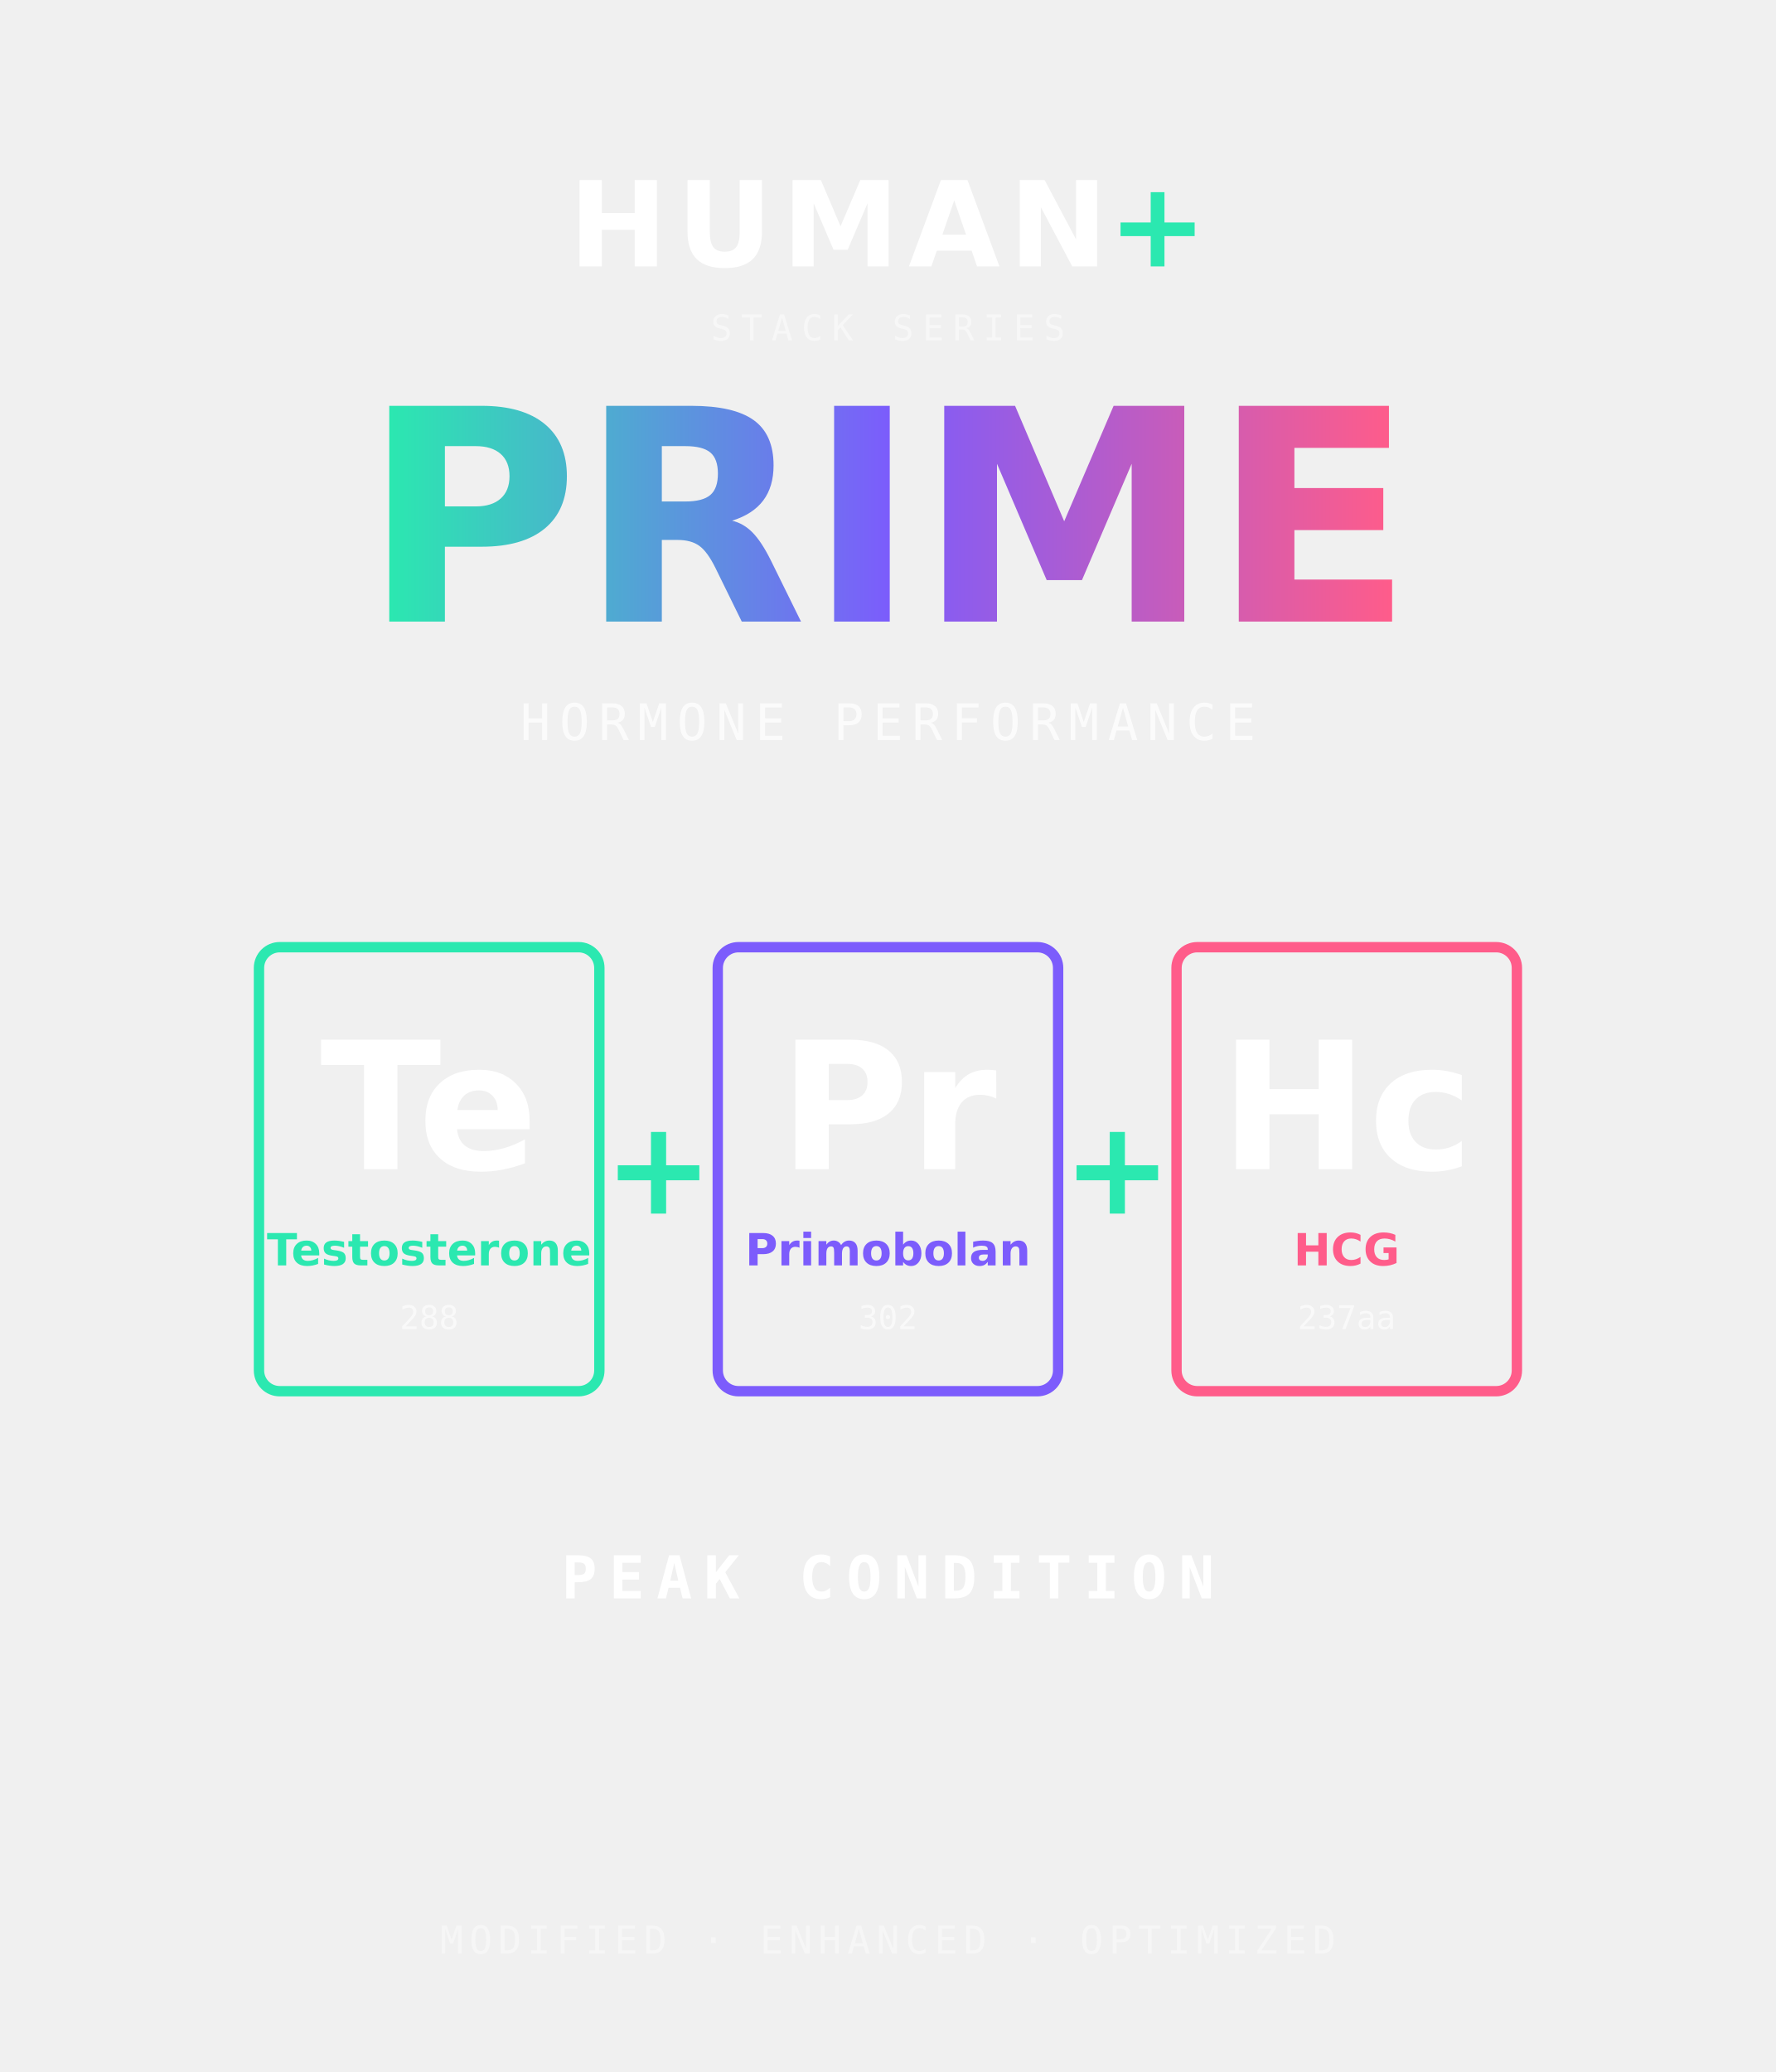
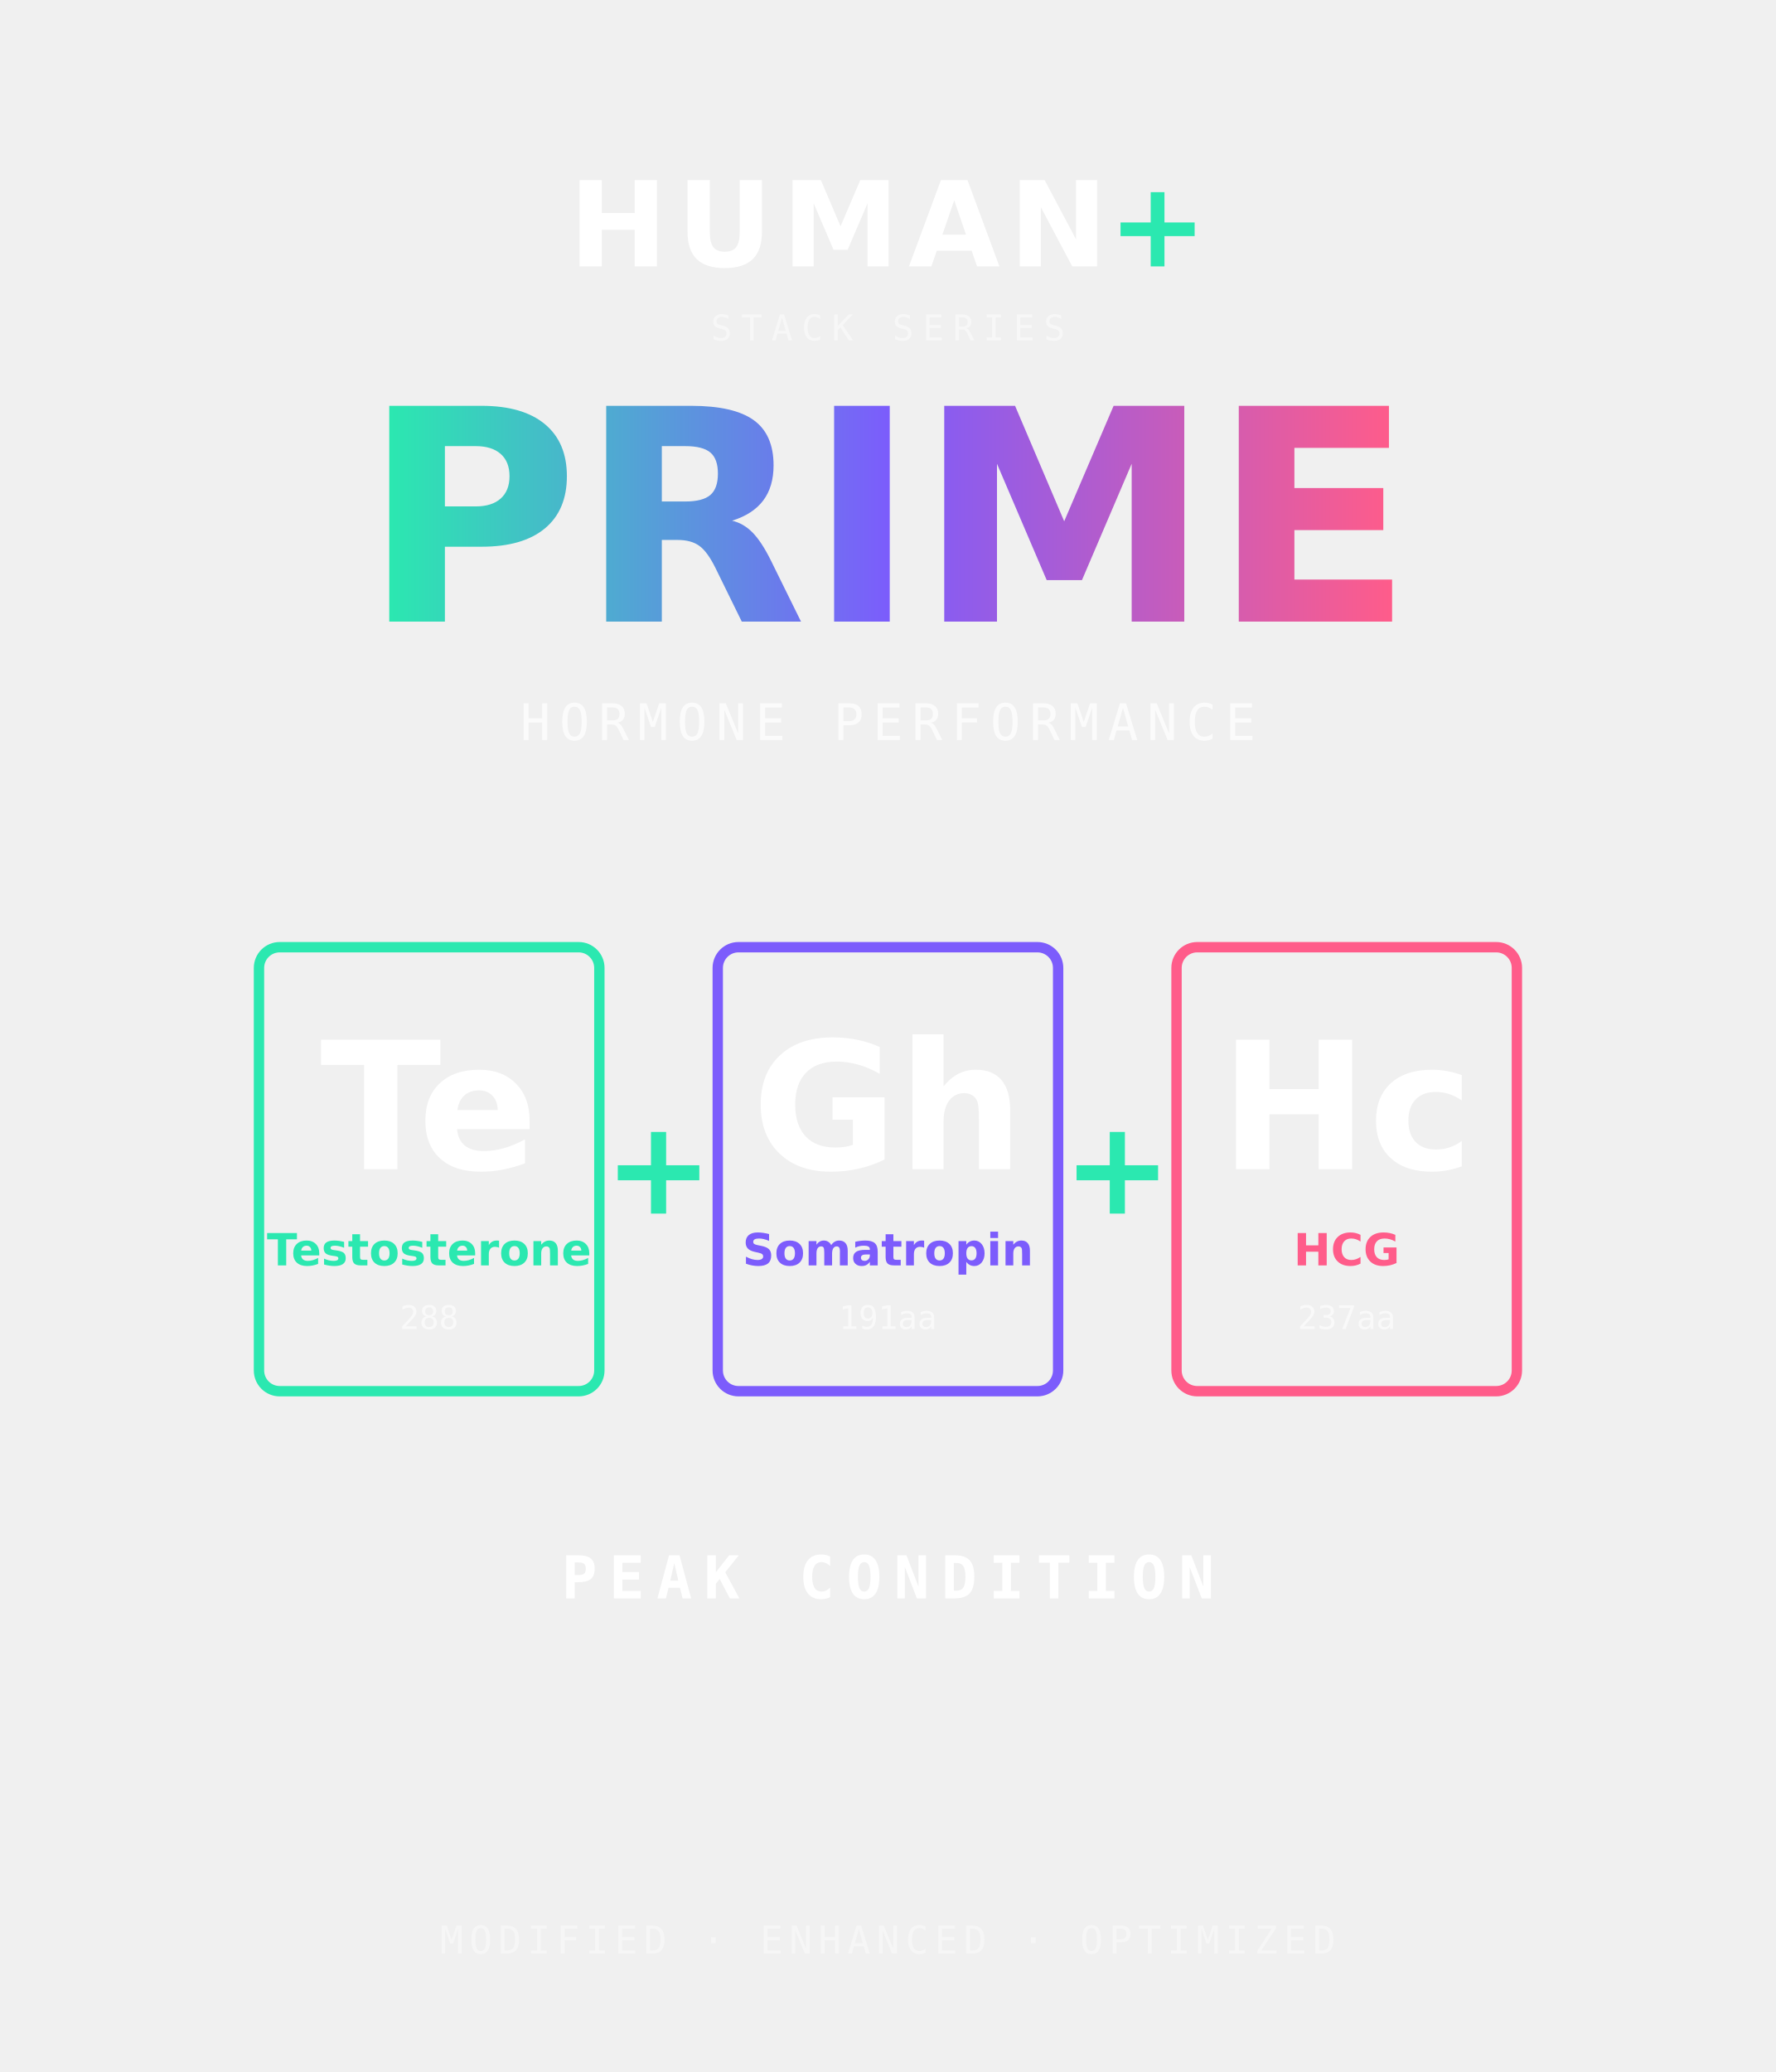
<svg xmlns="http://www.w3.org/2000/svg" viewBox="0 0 1200 1400" width="1200" height="1400">
  <defs>
    <linearGradient id="g" x1="0" y1="0" x2="1" y2="0">
      <stop offset="0%" stop-color="#2BE8B0" />
      <stop offset="50%" stop-color="#7C5CFC" />
      <stop offset="100%" stop-color="#FF5C8A" />
    </linearGradient>
  </defs>
  <text x="600" y="180" font-family="DejaVu Sans, Liberation Sans, Arial, sans-serif" font-size="80" font-weight="800" text-anchor="middle" letter-spacing="6" fill="#FFFFFF">HUMAN<tspan fill="#2BE8B0">+</tspan>
  </text>
  <text x="600" y="230" font-family="DejaVu Sans Mono, Liberation Mono, monospace" font-size="24" text-anchor="middle" letter-spacing="6" fill="#FFFFFF" fill-opacity="0.45">STACK SERIES</text>
  <text x="600" y="420" font-family="DejaVu Sans, Liberation Sans, Arial, sans-serif" font-size="200" font-weight="800" text-anchor="middle" fill="url(#g)">PRIME</text>
  <text x="600" y="500" font-family="DejaVu Sans Mono, Liberation Mono, monospace" font-size="34" letter-spacing="6" text-anchor="middle" fill="#FFFFFF" fill-opacity="0.75">HORMONE PERFORMANCE</text>
  <rect x="175.0" y="640" width="230" height="300" rx="14" fill="none" stroke="#2BE8B0" stroke-width="7" />
  <text x="290.0" y="790" font-family="DejaVu Sans, Liberation Sans, Arial, sans-serif" font-size="120" font-weight="800" text-anchor="middle" fill="#FFFFFF">Te</text>
  <text x="290.0" y="855" font-family="DejaVu Sans, Liberation Sans, Arial, sans-serif" font-size="30" font-weight="700" text-anchor="middle" fill="#2BE8B0">Testosterone</text>
  <text x="290.0" y="898" font-family="DejaVu Sans Mono, Liberation Mono, monospace" font-size="22" text-anchor="middle" fill="#FFFFFF" fill-opacity="0.6">288</text>
  <text x="445.0" y="820.0" font-family="DejaVu Sans, Liberation Sans, Arial, sans-serif" font-size="88" font-weight="800" text-anchor="middle" fill="#2BE8B0">+</text>
  <rect x="485.0" y="640" width="230" height="300" rx="14" fill="none" stroke="#7C5CFC" stroke-width="7" />
-   <text x="600.0" y="790" font-family="DejaVu Sans, Liberation Sans, Arial, sans-serif" font-size="120" font-weight="800" text-anchor="middle" fill="#FFFFFF">Pr</text>
-   <text x="600.0" y="855" font-family="DejaVu Sans, Liberation Sans, Arial, sans-serif" font-size="30" font-weight="700" text-anchor="middle" fill="#7C5CFC">Primobolan</text>
-   <text x="600.0" y="898" font-family="DejaVu Sans Mono, Liberation Mono, monospace" font-size="22" text-anchor="middle" fill="#FFFFFF" fill-opacity="0.6">302</text>
+   <text x="600.0" y="790" font-family="DejaVu Sans, Liberation Sans, Arial, sans-serif" font-size="120" font-weight="800" text-anchor="middle" fill="#FFFFFF">Gh</text>
+   <text x="600.0" y="855" font-family="DejaVu Sans, Liberation Sans, Arial, sans-serif" font-size="30" font-weight="700" text-anchor="middle" fill="#7C5CFC">Somatropin</text>
+   <text x="600.0" y="898" font-family="DejaVu Sans Mono, Liberation Mono, monospace" font-size="22" text-anchor="middle" fill="#FFFFFF" fill-opacity="0.6">191aa</text>
  <text x="755.0" y="820.0" font-family="DejaVu Sans, Liberation Sans, Arial, sans-serif" font-size="88" font-weight="800" text-anchor="middle" fill="#2BE8B0">+</text>
  <rect x="795.0" y="640" width="230" height="300" rx="14" fill="none" stroke="#FF5C8A" stroke-width="7" />
  <text x="910.0" y="790" font-family="DejaVu Sans, Liberation Sans, Arial, sans-serif" font-size="120" font-weight="800" text-anchor="middle" fill="#FFFFFF">Hc</text>
  <text x="910.0" y="855" font-family="DejaVu Sans, Liberation Sans, Arial, sans-serif" font-size="30" font-weight="700" text-anchor="middle" fill="#FF5C8A">HCG</text>
  <text x="910.0" y="898" font-family="DejaVu Sans Mono, Liberation Mono, monospace" font-size="22" text-anchor="middle" fill="#FFFFFF" fill-opacity="0.6">237aa</text>
  <text x="600" y="1080" font-family="DejaVu Sans Mono, Liberation Mono, monospace" font-size="40" font-weight="700" letter-spacing="8" text-anchor="middle" fill="#FFFFFF">PEAK CONDITION</text>
  <text x="600" y="1320" font-family="DejaVu Sans Mono, Liberation Mono, monospace" font-size="26" letter-spacing="4" text-anchor="middle" fill="#FFFFFF" fill-opacity="0.4">MODIFIED · ENHANCED · OPTIMIZED</text>
</svg>
